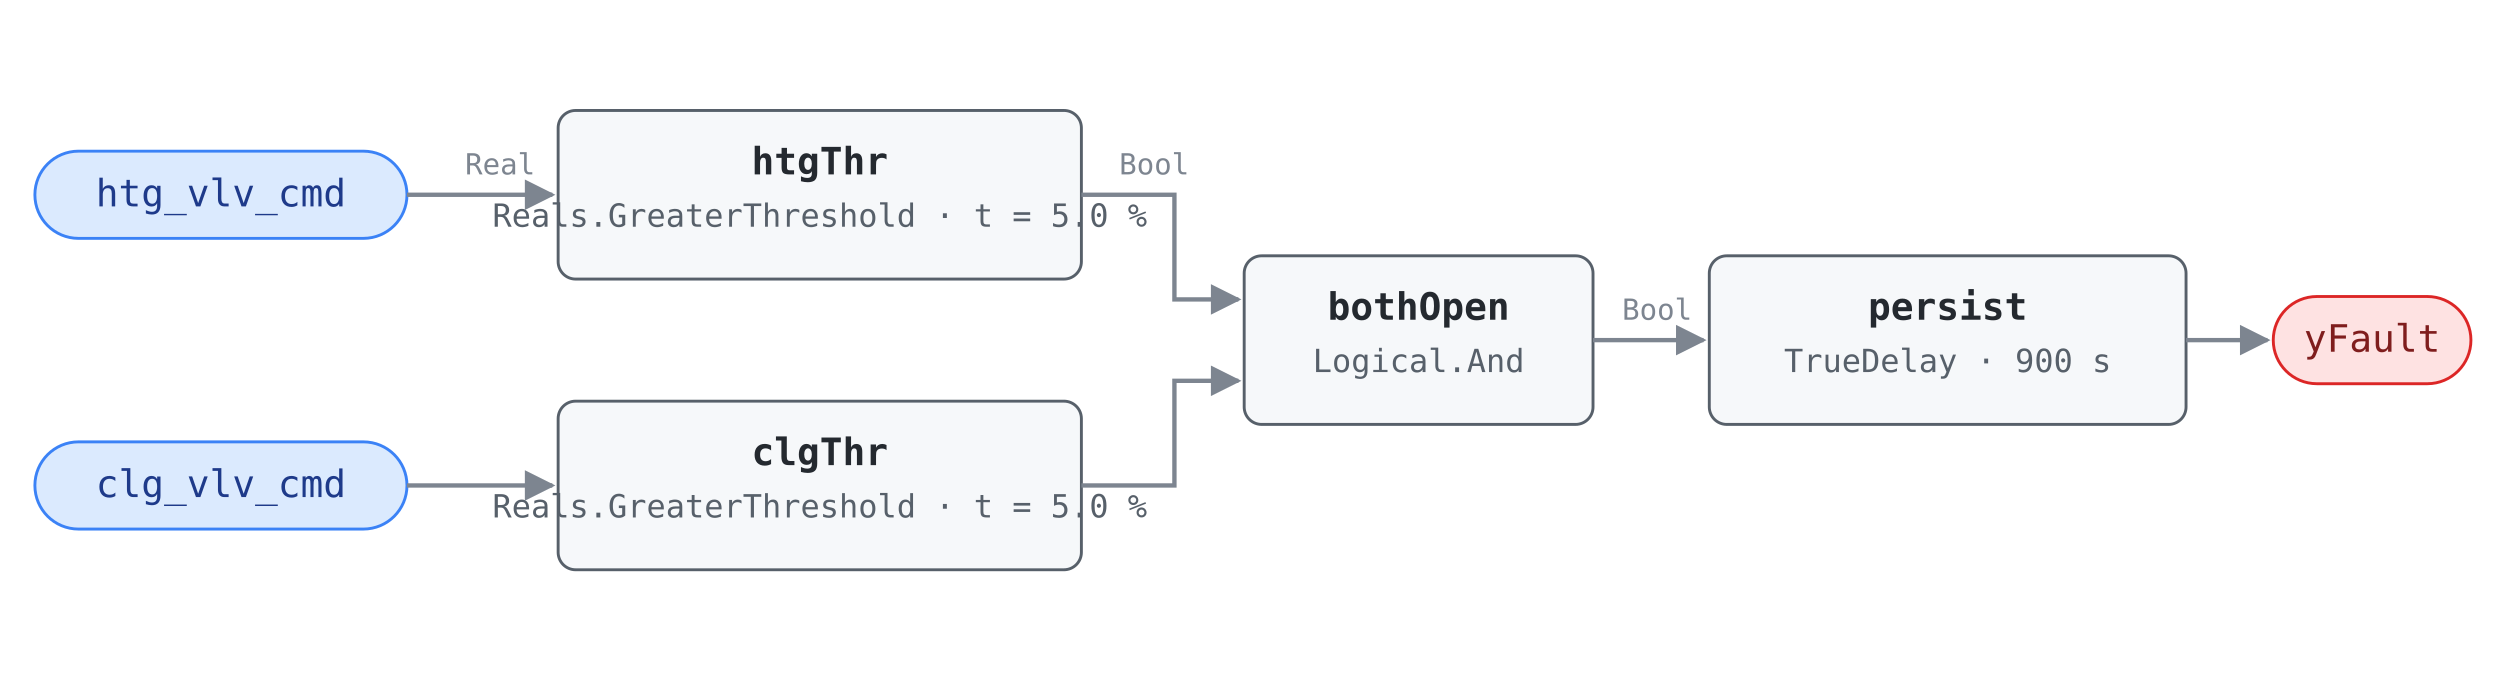
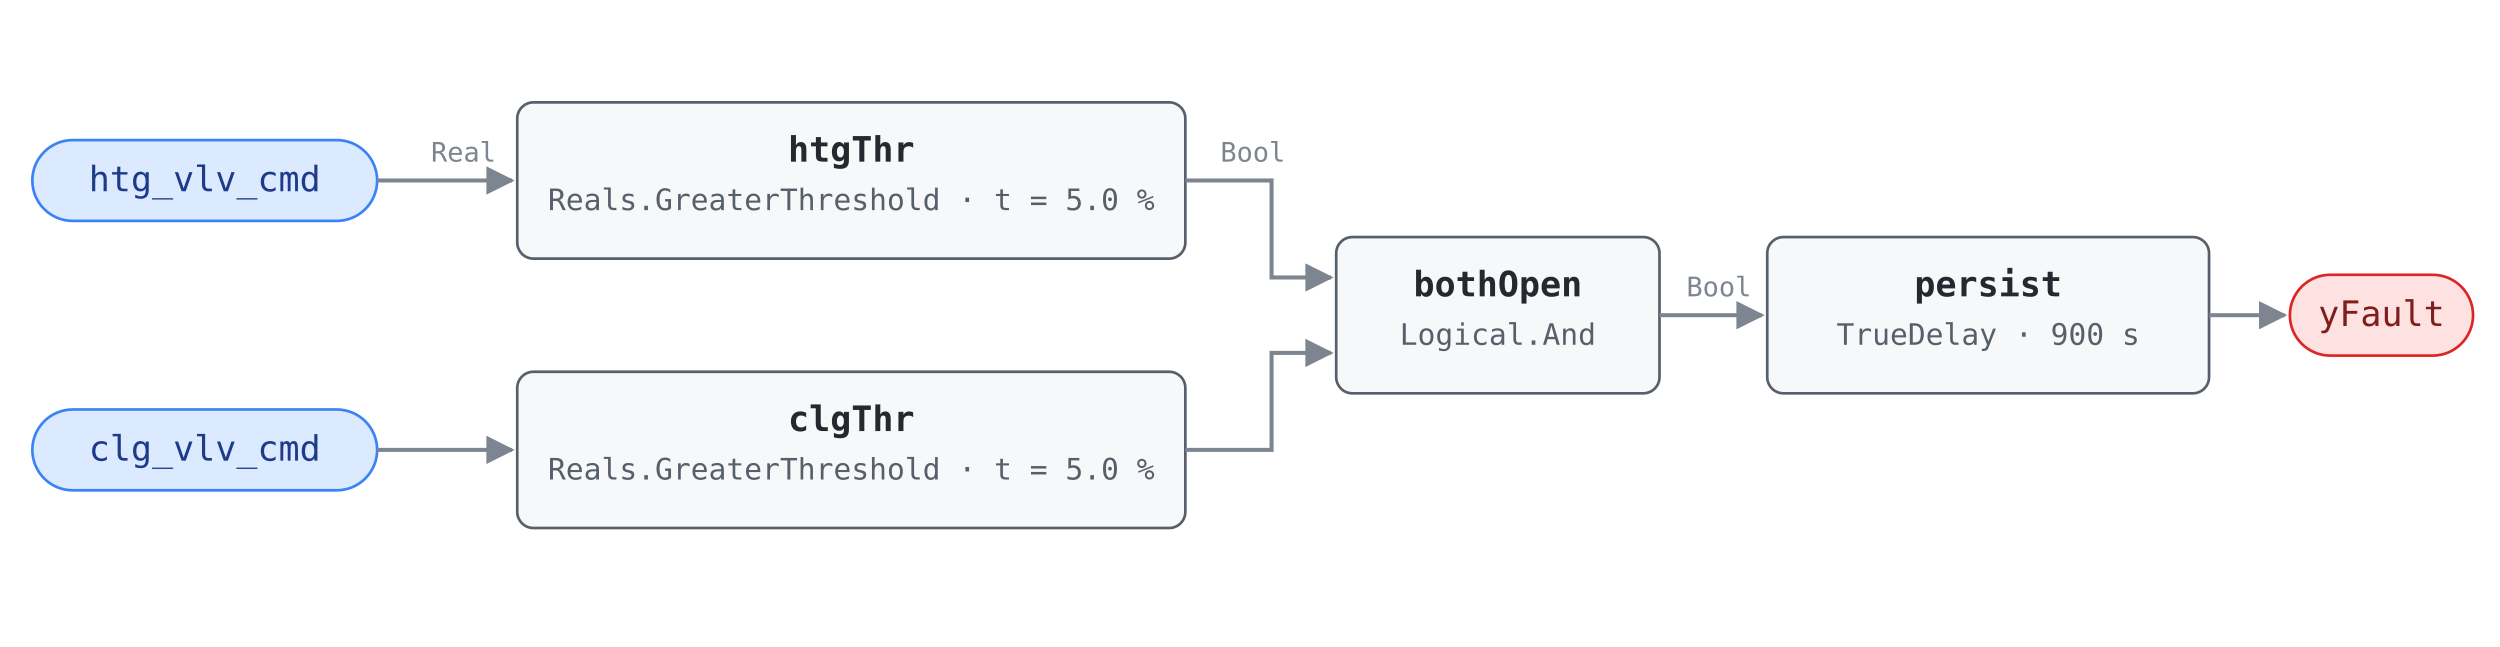
- <svg xmlns="http://www.w3.org/2000/svg" viewBox="0 0 860 240" font-family="ui-monospace, SFMono-Regular, Menlo, monospace" font-size="13">
+ <svg xmlns="http://www.w3.org/2000/svg" viewBox="0 0 928 240" font-family="ui-monospace, SFMono-Regular, Menlo, monospace" font-size="13">
  <defs>
    <marker id="arrow" viewBox="0 0 10 10" refX="9" refY="5" markerWidth="7" markerHeight="7" orient="auto-start-reverse">
      <path d="M 0 0 L 10 5 L 0 10 z" fill="#7d8590" />
    </marker>
  </defs>
  <g>
    <rect x="12" y="52" width="128" height="30" rx="15" fill="#dbeafe" stroke="#3b82f6" />
    <text x="76" y="71" text-anchor="middle" fill="#1e3a8a">htg_vlv_cmd</text>
    <rect x="12" y="152" width="128" height="30" rx="15" fill="#dbeafe" stroke="#3b82f6" />
    <text x="76" y="171" text-anchor="middle" fill="#1e3a8a">clg_vlv_cmd</text>
  </g>
  <g>
-     <rect x="192" y="38" width="180" height="58" rx="6" fill="#f6f8fa" stroke="#57606a" />
-     <text x="282" y="60" text-anchor="middle" fill="#24292f" font-weight="bold">htgThr</text>
-     <text x="282" y="78" text-anchor="middle" fill="#57606a" font-size="11">Reals.GreaterThreshold · t = 5.0 %</text>
-     <rect x="192" y="138" width="180" height="58" rx="6" fill="#f6f8fa" stroke="#57606a" />
-     <text x="282" y="160" text-anchor="middle" fill="#24292f" font-weight="bold">clgThr</text>
-     <text x="282" y="178" text-anchor="middle" fill="#57606a" font-size="11">Reals.GreaterThreshold · t = 5.0 %</text>
+     <rect x="192" y="38" width="248" height="58" rx="6" fill="#f6f8fa" stroke="#57606a" />
+     <text x="316" y="60" text-anchor="middle" fill="#24292f" font-weight="bold">htgThr</text>
+     <text x="316" y="78" text-anchor="middle" fill="#57606a" font-size="11">Reals.GreaterThreshold · t = 5.0 %</text>
+     <rect x="192" y="138" width="248" height="58" rx="6" fill="#f6f8fa" stroke="#57606a" />
+     <text x="316" y="160" text-anchor="middle" fill="#24292f" font-weight="bold">clgThr</text>
+     <text x="316" y="178" text-anchor="middle" fill="#57606a" font-size="11">Reals.GreaterThreshold · t = 5.0 %</text>
  </g>
-   <rect x="428" y="88" width="120" height="58" rx="6" fill="#f6f8fa" stroke="#57606a" />
-   <text x="488" y="110" text-anchor="middle" fill="#24292f" font-weight="bold">bothOpen</text>
-   <text x="488" y="128" text-anchor="middle" fill="#57606a" font-size="11">Logical.And</text>
-   <rect x="588" y="88" width="164" height="58" rx="6" fill="#f6f8fa" stroke="#57606a" />
-   <text x="670" y="110" text-anchor="middle" fill="#24292f" font-weight="bold">persist</text>
-   <text x="670" y="128" text-anchor="middle" fill="#57606a" font-size="11">TrueDelay · 900 s</text>
-   <rect x="782" y="102" width="68" height="30" rx="15" fill="#fee2e2" stroke="#dc2626" />
-   <text x="816" y="121" text-anchor="middle" fill="#7f1d1d">yFault</text>
+   <rect x="496" y="88" width="120" height="58" rx="6" fill="#f6f8fa" stroke="#57606a" />
+   <text x="556" y="110" text-anchor="middle" fill="#24292f" font-weight="bold">bothOpen</text>
+   <text x="556" y="128" text-anchor="middle" fill="#57606a" font-size="11">Logical.And</text>
+   <rect x="656" y="88" width="164" height="58" rx="6" fill="#f6f8fa" stroke="#57606a" />
+   <text x="738" y="110" text-anchor="middle" fill="#24292f" font-weight="bold">persist</text>
+   <text x="738" y="128" text-anchor="middle" fill="#57606a" font-size="11">TrueDelay · 900 s</text>
+   <rect x="850" y="102" width="68" height="30" rx="15" fill="#fee2e2" stroke="#dc2626" />
+   <text x="884" y="121" text-anchor="middle" fill="#7f1d1d">yFault</text>
  <g stroke="#7d8590" stroke-width="1.5" fill="none" marker-end="url(#arrow)">
    <path d="M 140 67 H 190" />
    <path d="M 140 167 H 190" />
-     <path d="M 372 67 H 404 V 103 H 426" />
-     <path d="M 372 167 H 404 V 131 H 426" />
-     <path d="M 548 117 H 586" />
-     <path d="M 752 117 H 780" />
+     <path d="M 440 67 H 472 V 103 H 494" />
+     <path d="M 440 167 H 472 V 131 H 494" />
+     <path d="M 616 117 H 654" />
+     <path d="M 820 117 H 848" />
  </g>
  <text x="160" y="60" fill="#7d8590" font-size="10">Real</text>
-   <text x="385" y="60" fill="#7d8590" font-size="10">Bool</text>
-   <text x="558" y="110" fill="#7d8590" font-size="10">Bool</text>
+   <text x="453" y="60" fill="#7d8590" font-size="10">Bool</text>
+   <text x="626" y="110" fill="#7d8590" font-size="10">Bool</text>
</svg>
